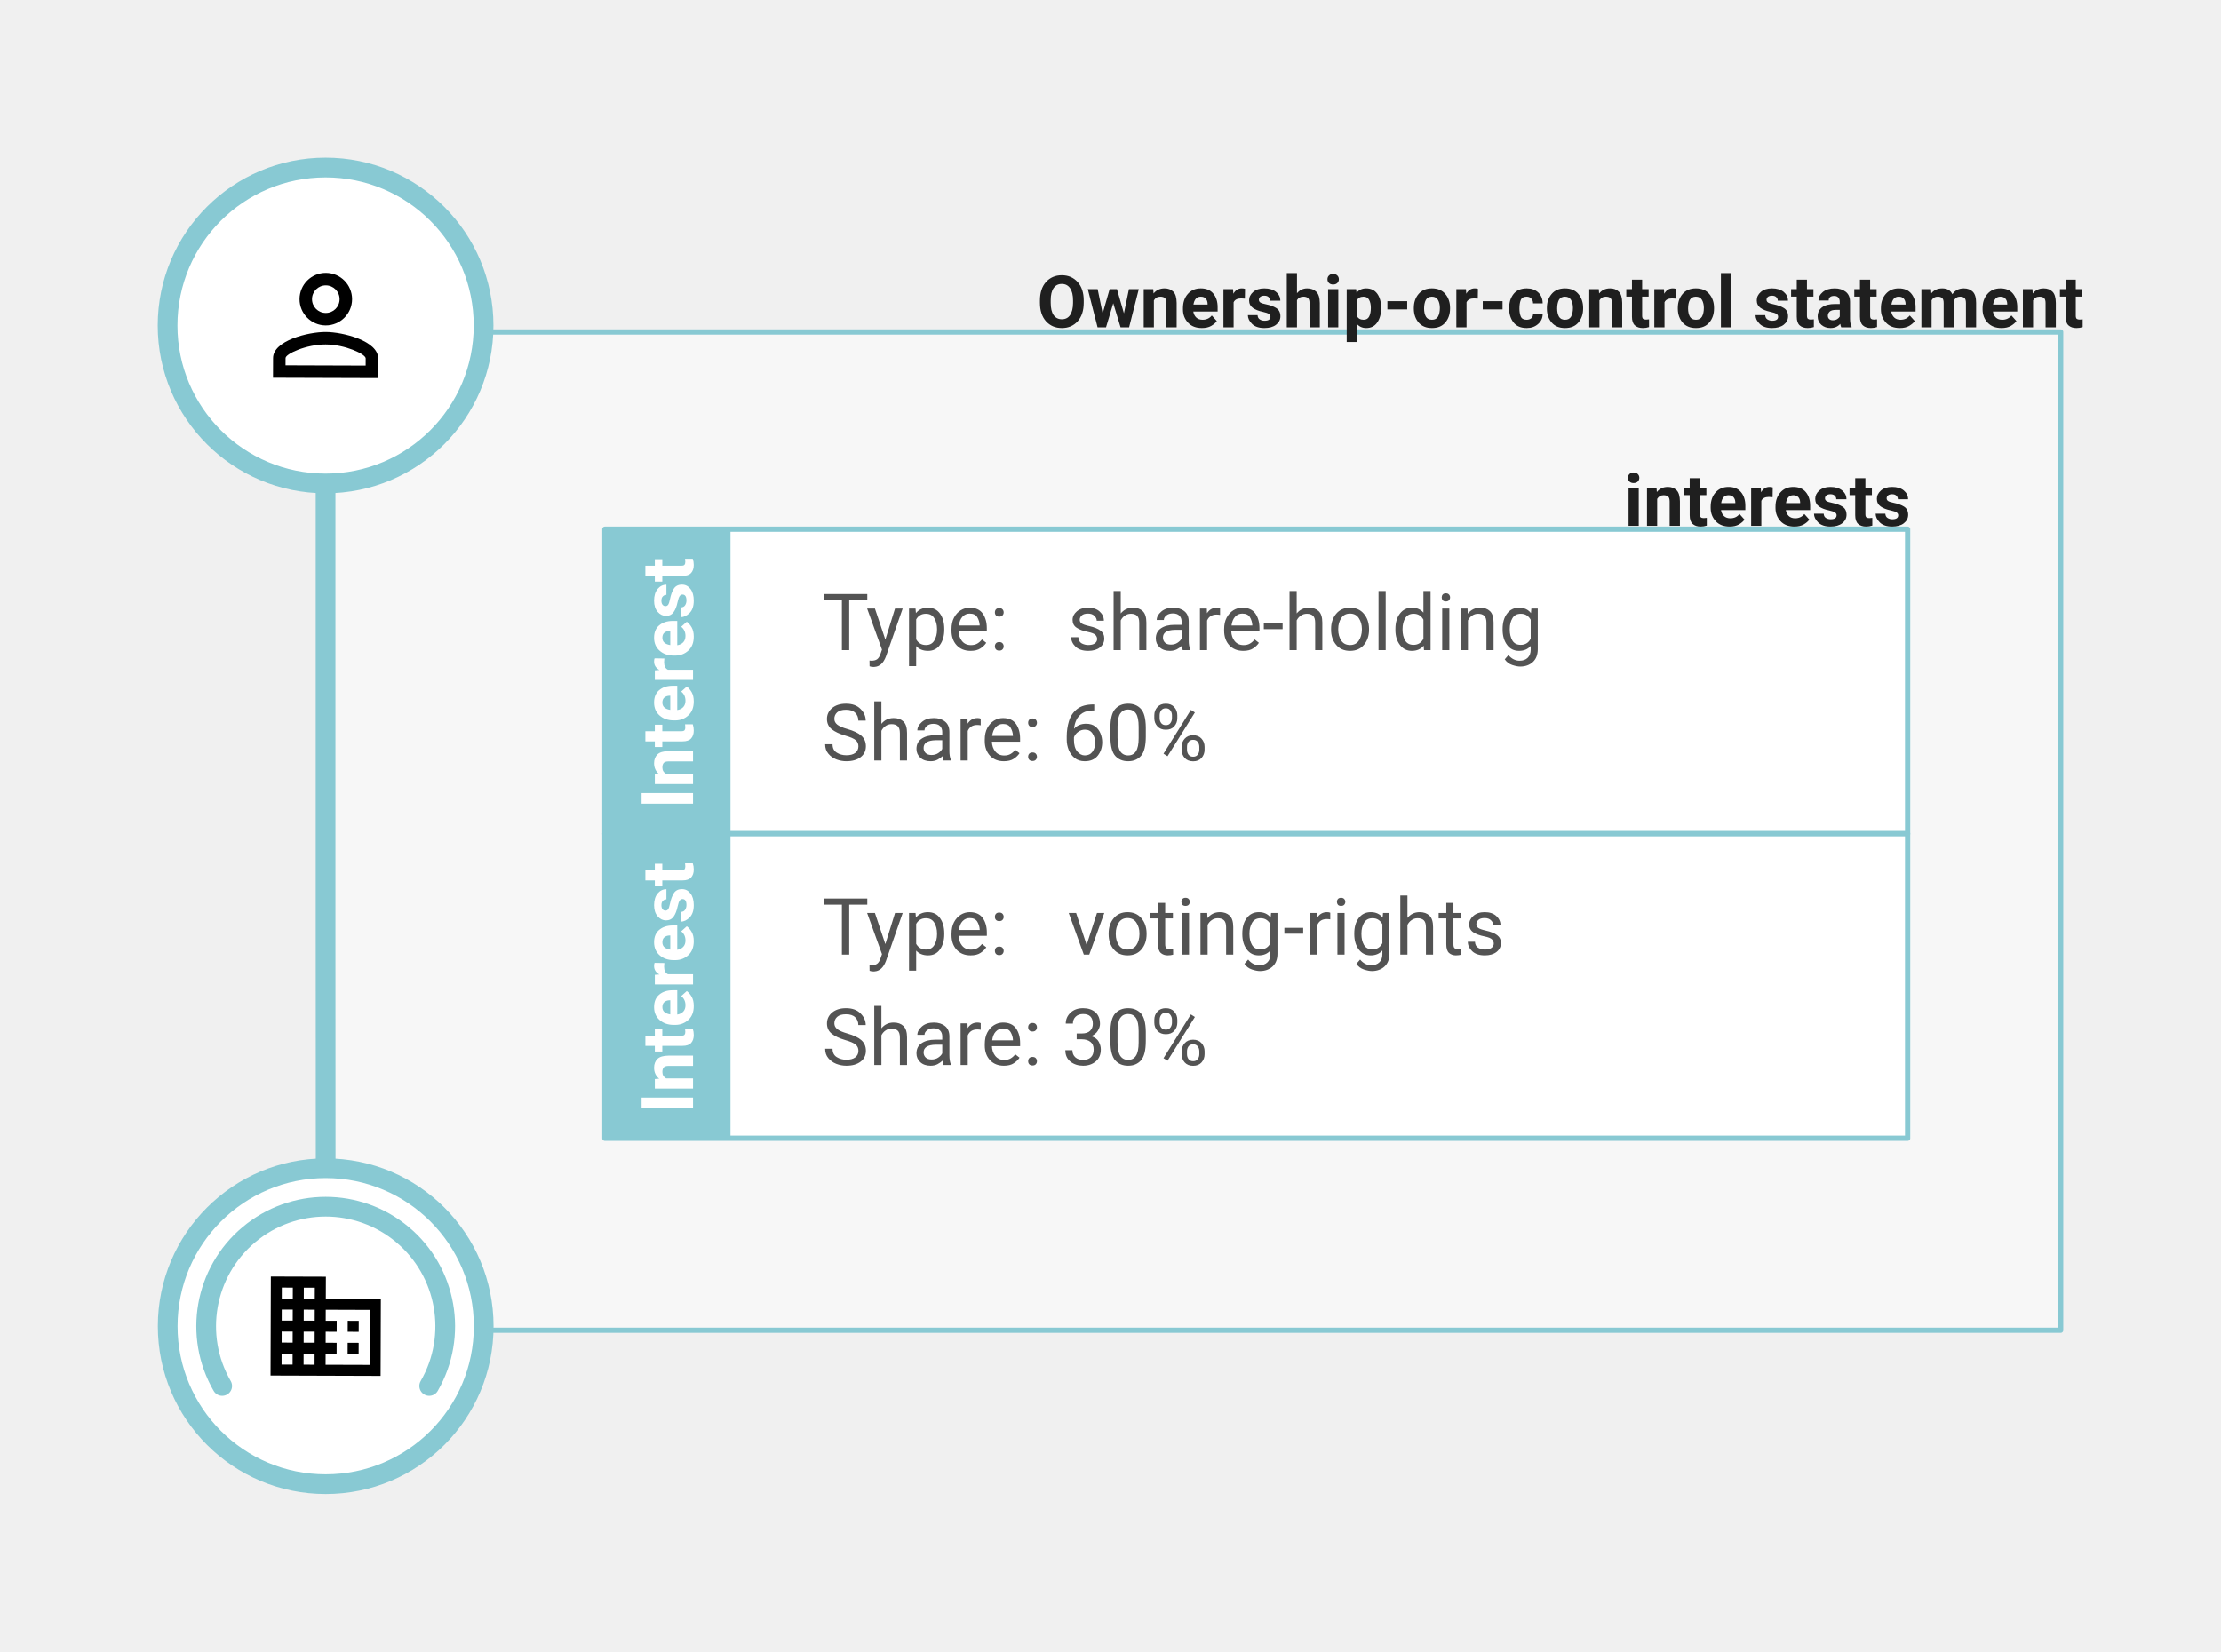
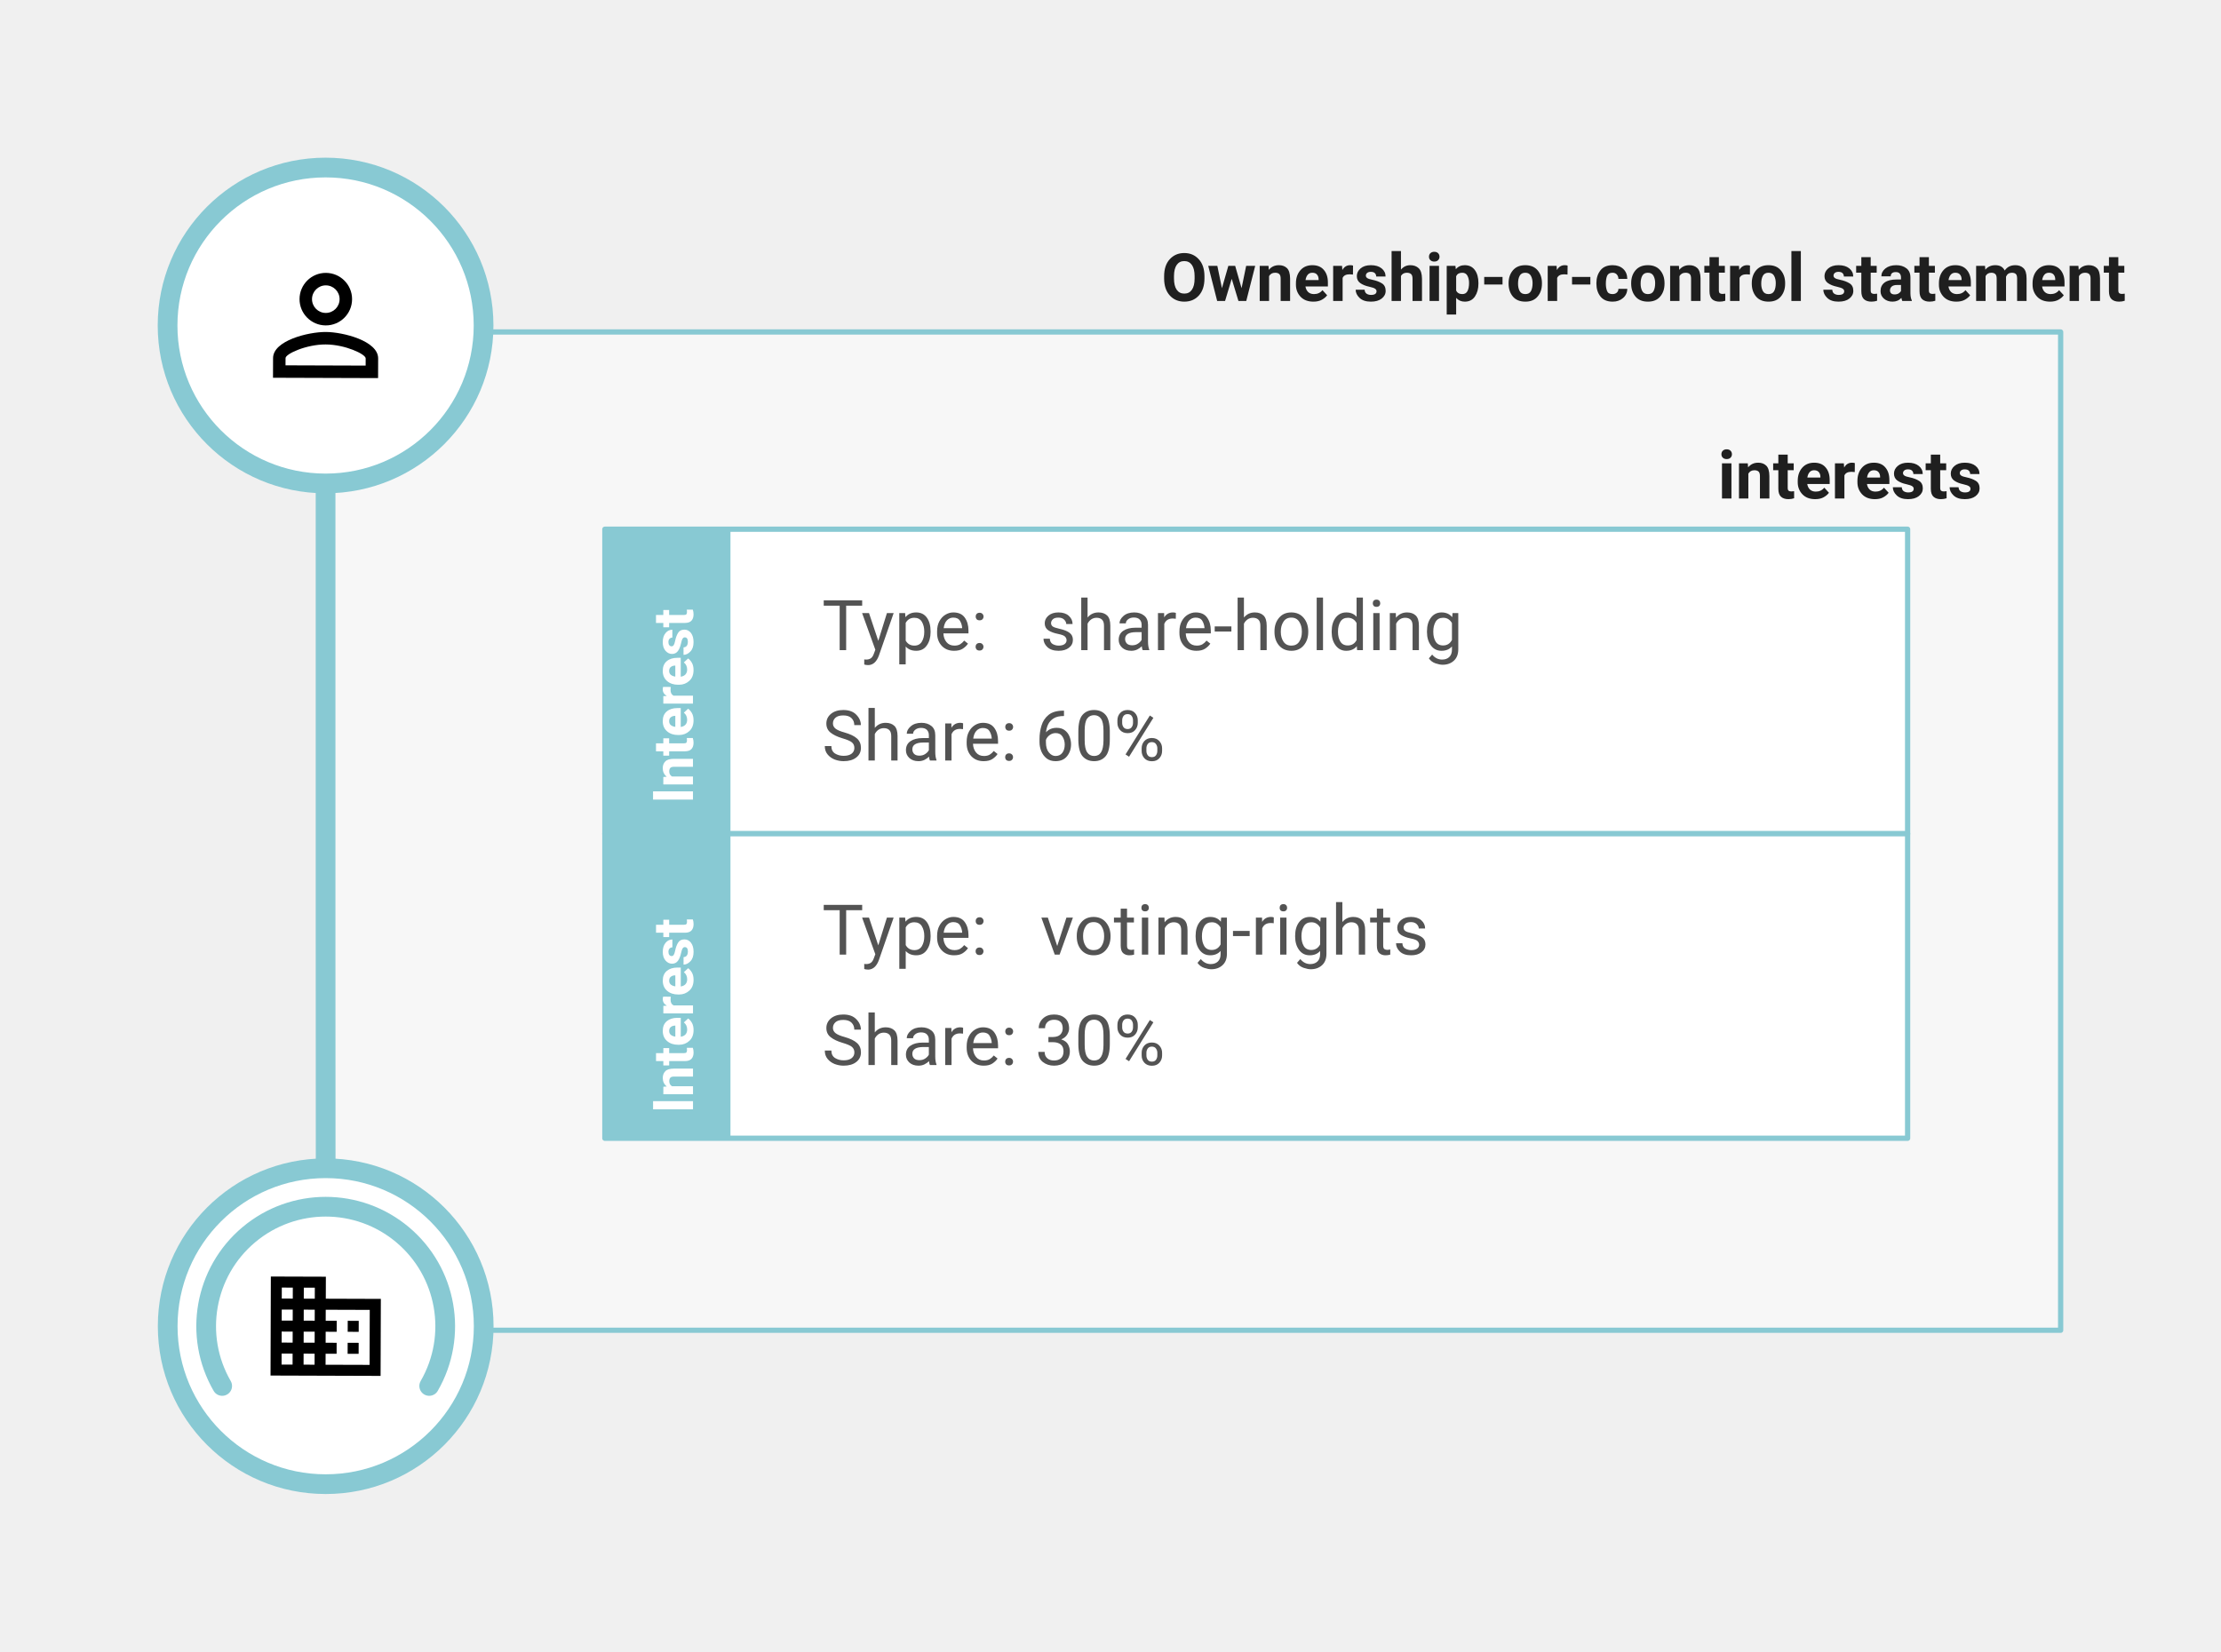
<svg xmlns="http://www.w3.org/2000/svg" id="Layer_1" data-name="Layer 1" viewBox="0 0 422.451 314.247" version="1.1" width="422.451" height="314.247">
  <defs id="defs3">
    <marker orient="auto" refY="0" refX="0" id="Arrow1Lend" style="overflow:visible">
      <path id="path4371" d="M 0,0 5,-5 -12.5,0 5,5 0,0 Z" style="fill:#00deb6;fill-opacity:1;fill-rule:evenodd;stroke:#00deb6;stroke-width:1pt;stroke-opacity:1" transform="matrix(-0.8,0,0,-0.8,-10,0)" />
    </marker>
    <marker orient="auto" refY="0" refX="0" id="Arrow1Mend" style="overflow:visible">
      <path id="path4377" d="M 0,0 5,-5 -12.5,0 5,5 0,0 Z" style="fill:#00deb6;fill-opacity:1;fill-rule:evenodd;stroke:#00deb6;stroke-width:1pt;stroke-opacity:1" transform="matrix(-0.4,0,0,-0.4,-4,0)" />
    </marker>
    <marker orient="auto" refY="0" refX="0" id="Arrow1Mstart" style="overflow:visible">
      <path id="path4374" d="M 0,0 5,-5 -12.5,0 5,5 0,0 Z" style="fill:#88c9d3;fill-opacity:1;fill-rule:evenodd;stroke:#88c9d3;stroke-width:1pt;stroke-opacity:1" transform="matrix(0.4,0,0,0.4,4,0)" />
    </marker>
    <style id="style5">.cls-1,.cls-10,.cls-11,.cls-7,.cls-8{fill:none;}.cls-1,.cls-11{stroke:#00deb6;}.cls-1,.cls-10,.cls-11,.cls-7{stroke-miterlimit:10;}.cls-2{fill:#00deb6;}.cls-3{font-size:16px;fill:#262737;}.cls-12,.cls-3{font-family:HKGrotesk-SemiBold, HK Grotesk;font-weight:700;}.cls-4{letter-spacing:-0.03em;}.cls-5{letter-spacing:-0.02em;}.cls-6{letter-spacing:0em;}.cls-7{stroke:#262737;}.cls-11,.cls-7{stroke-width:5px;}.cls-9{letter-spacing:-0.01em;}.cls-10{stroke:#e6e6e6;}.cls-12{font-size:12px;fill:gray;}.cls-13{letter-spacing:-0.03em;}.cls-14{letter-spacing:-0.01em;}.cls-15{letter-spacing:-0.02em;}.cls-16{letter-spacing:0em;}.cls-17{letter-spacing:0em;}.cls-18{letter-spacing:0em;}</style>
    <marker orient="auto" refY="0" refX="0" id="Arrow1Mstart-2" style="overflow:visible">
      <path id="path4374-0" d="M 0,0 5,-5 -12.5,0 5,5 0,0 Z" style="fill:#88c9d3;fill-opacity:1;fill-rule:evenodd;stroke:#88c9d3;stroke-width:1pt;stroke-opacity:1" transform="matrix(0.4,0,0,0.4,4,0)" />
    </marker>
    <clipPath id="p.1">
      <path style="clip-rule:evenodd" id="path3414" d="M 0,0 30,0 30,26 0,26 Z" />
    </clipPath>
    <clipPath id="p.2">
      <path style="clip-rule:evenodd" id="path3423" d="M 0,0 24,0 24,25 0,25 Z" />
    </clipPath>
    <clipPath id="p.1-3">
      <path style="clip-rule:evenodd" id="path3414-8" d="M 0,0 30,0 30,26 0,26 Z" />
    </clipPath>
    <clipPath id="p.1-3-0">
      <path style="clip-rule:evenodd" id="path3414-8-5" d="M 0,0 30,0 30,26 0,26 Z" />
    </clipPath>
    <clipPath id="p.2-5">
      <path style="clip-rule:evenodd" id="path3423-3" d="M 0,0 24,0 24,25 0,25 Z" />
    </clipPath>
    <clipPath id="p.1-9">
      <path style="clip-rule:evenodd" id="path3414-1" d="M 0,0 30,0 30,26 0,26 Z" />
    </clipPath>
    <marker orient="auto" refY="0" refX="0" id="Arrow1Mstart-2-5" style="overflow:visible">
      <path id="path4374-0-0" d="M 0,0 5,-5 -12.5,0 5,5 0,0 Z" style="fill:#00deb6;fill-opacity:1;fill-rule:evenodd;stroke:#00deb6;stroke-width:1pt;stroke-opacity:1" transform="matrix(0.4,0,0,0.4,4,0)" />
    </marker>
    <marker orient="auto" refY="0" refX="0" id="Arrow1Mstart-4" style="overflow:visible">
      <path id="path4374-9" d="M 0,0 5,-5 -12.5,0 5,5 0,0 Z" style="fill:#00deb6;fill-opacity:1;fill-rule:evenodd;stroke:#00deb6;stroke-width:1pt;stroke-opacity:1" transform="matrix(0.4,0,0,0.4,4,0)" />
    </marker>
    <marker orient="auto" refY="0" refX="0" id="Arrow1Mstart-2-9" style="overflow:visible">
      <path id="path4374-0-9" d="M 0,0 5,-5 -12.5,0 5,5 0,0 Z" style="fill:#88c9d3;fill-opacity:1;fill-rule:evenodd;stroke:#88c9d3;stroke-width:1pt;stroke-opacity:1" transform="matrix(0.4,0,0,0.4,4,0)" />
    </marker>
    <marker orient="auto" refY="0" refX="0" id="Arrow1Mstart-2-9-8" style="overflow:visible">
      <path id="path4374-0-9-9" d="M 0,0 5,-5 -12.5,0 5,5 0,0 Z" style="fill:#88c9d3;fill-opacity:1;fill-rule:evenodd;stroke:#88c9d3;stroke-width:1pt;stroke-opacity:1" transform="matrix(0.4,0,0,0.4,4,0)" />
    </marker>
  </defs>
  <rect style="fill:#f7f7f7;fill-opacity:1;stroke:#88c9d3;stroke-width:1;stroke-linecap:round;stroke-linejoin:round;stroke-miterlimit:10;stroke-dasharray:none;stroke-opacity:1" id="rect11772" width="330" height="189.927" x="61.951" y="63.161" />
  <circle class="cls-11" id="circle209-2-0-1" style="fill:#ffffff;fill-opacity:1;stroke:#88c9d3;stroke-width:3.75;stroke-linecap:round;stroke-miterlimit:8.5;stroke-dasharray:none;stroke-opacity:1" cx="61.949" cy="252.319" r="30.052" />
  <path class="cls-11" id="circle209-7-4" style="fill:none;stroke:#88c9d3;stroke-width:3.75;stroke-linecap:round;stroke-miterlimit:8.5;stroke-dasharray:none;stroke-opacity:1" d="m 42.26,263.687 a 22.735,22.735 0 0 1 5.075,-28.783 22.735,22.735 0 0 1 29.227,0 22.735,22.735 0 0 1 5.075,28.783" />
  <path class="cls-2" d="M 347.068,56.626 Z" id="path11-6" style="fill:#00deb6" />
  <path d="m 347.068,56.626 0,0 m 0,0 0,0 m 0,0 z m 0,0 z" id="path27-3" />
  <path class="cls-8" d="M 347.068,56.626 Z" id="path29-0" style="fill:none" />
  <path class="cls-8" d="M 347.068,56.626 Z" id="path41-6" style="fill:none" />
  <path d="m 347.068,56.626 z m 0,0 z m 0,0 z m 0,0 z m 0,0 z m 0,0 z m 0,0 z m 0,0 z m 0,0 z m 0,0 z m 0,0 z m 0,0 z" id="path43-0" />
  <path class="cls-10" d="m 347.068,56.626 0,0" id="path45-4" style="fill:none;stroke:#e6e6e6;stroke-miterlimit:10" />
  <path class="cls-10" d="m 347.068,56.626 0,0" id="path47-5" style="fill:none;stroke:#e6e6e6;stroke-miterlimit:10" />
  <path class="cls-10" d="m 347.068,56.626 0,0" id="path49-8" style="fill:none;stroke:#e6e6e6;stroke-miterlimit:10" />
  <path class="cls-10" d="m 347.068,56.626 0,0" id="path51-2" style="fill:none;stroke:#e6e6e6;stroke-miterlimit:10" />
  <path class="cls-10" d="m 347.068,56.626 0,0" id="path53-8" style="fill:none;stroke:#e6e6e6;stroke-miterlimit:10" />
  <path class="cls-10" d="m 347.068,56.626 0,0" id="path55-6" style="fill:none;stroke:#e6e6e6;stroke-miterlimit:10" />
  <path class="cls-10" d="m 347.068,56.626 0,0" id="path57-8" style="fill:none;stroke:#e6e6e6;stroke-miterlimit:10" />
  <path class="cls-10" d="m 347.068,56.626 0,0" id="path59-5" style="fill:none;stroke:#e6e6e6;stroke-miterlimit:10" />
  <path class="cls-10" d="m 347.068,56.626 0,0" id="path61-3" style="fill:none;stroke:#e6e6e6;stroke-miterlimit:10" />
  <path class="cls-10" d="m 347.068,56.626 0,0" id="path63-4" style="fill:none;stroke:#e6e6e6;stroke-miterlimit:10" />
  <path class="cls-10" d="m 347.068,56.626 0,0" id="path65-0" style="fill:none;stroke:#e6e6e6;stroke-miterlimit:10" />
  <path class="cls-10" d="m 347.068,56.626 0,0" id="path67-1" style="fill:none;stroke:#e6e6e6;stroke-miterlimit:10" />
  <path class="cls-10" d="m 347.068,56.626 0,0" id="path69-7" style="fill:none;stroke:#e6e6e6;stroke-miterlimit:10" />
  <path class="cls-10" d="m 347.068,56.626 0,0" id="path71-7" style="fill:none;stroke:#e6e6e6;stroke-miterlimit:10" />
  <path class="cls-10" d="m 347.068,56.626 0,0" id="path73-8" style="fill:none;stroke:#e6e6e6;stroke-miterlimit:10" />
  <path class="cls-10" d="m 347.068,56.626 0,0" id="path75-0" style="fill:none;stroke:#e6e6e6;stroke-miterlimit:10" />
  <path class="cls-10" d="m 347.068,56.626 0,0" id="path77-8" style="fill:none;stroke:#e6e6e6;stroke-miterlimit:10" />
  <path class="cls-11" d="m 347.068,56.626 0,0" id="path79-9" style="fill:none;stroke:#00deb6;stroke-width:5px;stroke-miterlimit:10" />
  <path class="cls-11" d="m 347.068,56.626 0,0" id="path85-7" style="fill:none;stroke:#00deb6;stroke-width:5px;stroke-miterlimit:10" />
  <path class="cls-11" d="m 347.068,56.626 0,0" id="path87-8" style="fill:none;stroke:#00deb6;stroke-width:5px;stroke-miterlimit:10" />
  <path class="cls-11" d="m 347.068,56.626 0,0" id="path89-3" style="fill:none;stroke:#00deb6;stroke-width:5px;stroke-miterlimit:10" />
  <path class="cls-11" d="m 347.068,56.626 0,0" id="path91-9" style="fill:none;stroke:#00deb6;stroke-width:5px;stroke-miterlimit:10" />
  <path class="cls-11" d="m 347.068,56.626 0,0" id="path93-7" style="fill:none;stroke:#00deb6;stroke-width:5px;stroke-miterlimit:10" />
  <path class="cls-11" d="m 347.068,56.626 0,0" id="path95-2" style="fill:none;stroke:#00deb6;stroke-width:5px;stroke-miterlimit:10" />
  <path class="cls-10" d="m 347.068,56.626 0,0" id="path97-5" style="fill:none;stroke:#e6e6e6;stroke-miterlimit:10" />
  <path class="cls-10" d="m 347.068,56.626 0,0" id="path99-0" style="fill:none;stroke:#e6e6e6;stroke-miterlimit:10" />
  <path class="cls-10" d="m 347.068,56.626 0,0" id="path101-2" style="fill:none;stroke:#e6e6e6;stroke-miterlimit:10" />
  <path class="cls-10" d="m 347.068,56.626 0,0" id="path103-4" style="fill:none;stroke:#e6e6e6;stroke-miterlimit:10" />
  <path class="cls-10" d="m 347.068,56.626 0,0" id="path105-8" style="fill:none;stroke:#e6e6e6;stroke-miterlimit:10" />
  <path class="cls-10" d="m 347.068,56.626 0,0" id="path107-0" style="fill:none;stroke:#e6e6e6;stroke-miterlimit:10" />
  <path class="cls-10" d="m 347.068,56.626 0,0" id="path109-6" style="fill:none;stroke:#e6e6e6;stroke-miterlimit:10" />
  <path class="cls-10" d="m 347.068,56.626 0,0" id="path111-2" style="fill:none;stroke:#e6e6e6;stroke-miterlimit:10" />
  <path class="cls-10" d="m 347.068,56.626 0,0" id="path113-6" style="fill:none;stroke:#e6e6e6;stroke-miterlimit:10" />
  <path class="cls-10" d="m 347.068,56.626 0,0" id="path115-5" style="fill:none;stroke:#e6e6e6;stroke-miterlimit:10" />
  <path class="cls-10" d="m 347.068,56.626 0,0" id="path117-6" style="fill:none;stroke:#e6e6e6;stroke-miterlimit:10" />
  <path class="cls-10" d="m 347.068,56.626 0,0" id="path119-6" style="fill:none;stroke:#e6e6e6;stroke-miterlimit:10" />
  <path class="cls-2" d="M 347.068,56.626 Z" id="path171-1" style="fill:#00deb6" />
  <path class="cls-2" d="M 347.068,56.626 Z" id="path197-3" style="fill:#00deb6" />
  <path class="cls-8" d="M 347.068,56.626 Z" id="path211-2" style="fill:none" />
  <path d="m 347.068,56.626 z m 0,0 z m 0,0 z m 0,0 z m 0,0 z m 0,0 z m 0,0 z m 0,0 z m 0,0 z m 0,0 z m 0,0 z m 0,0 z" id="path213-9" />
  <path id="path4516" d="m 61.97,247.087 0.013,-4.186 -10.466,-0.034 -0.059,18.838 20.932,0.068 0.048,-14.652 z m -6.32,12.539 -2.093,-0.007 0.006,-2.093 2.093,0.007 z m 0.013,-4.186 -2.093,-0.007 0.006,-2.093 2.093,0.007 z m 0.013,-4.186 -2.093,-0.007 0.006,-2.093 2.093,0.007 z m 0.013,-4.186 -2.093,-0.007 0.006,-2.093 2.093,0.007 z m 4.146,12.573 -2.093,-0.006 0.006,-2.095 2.093,0.007 z m 0.013,-4.186 -2.093,-0.006 0.006,-2.093 2.093,0.007 z m 0.013,-4.186 -2.093,-0.006 0.006,-2.093 2.093,0.007 z m 0.013,-4.186 -2.093,-0.006 0.007,-2.093 2.093,0.007 z m 10.426,12.593 -8.373,-0.025 0.006,-2.093 2.093,0.007 0.006,-2.093 -2.093,-0.006 0.006,-2.093 2.093,0.007 0.006,-2.093 -2.093,-0.006 0.006,-2.093 8.373,0.028 z m -2.066,-8.38 -2.093,-0.006 -0.007,2.093 2.093,0.007 z m -0.013,4.186 -2.093,-0.006 -0.007,2.093 2.093,0.007 z" />
  <circle class="cls-11" id="circle209-2-0-1-7" style="fill:#ffffff;fill-opacity:1;stroke:#88c9d3;stroke-width:3.75;stroke-linecap:round;stroke-miterlimit:8.5;stroke-dasharray:none;stroke-opacity:1" cx="61.927" cy="61.927" r="30.052" />
  <path style="fill:none;fill-rule:evenodd;stroke:#88c9d3;stroke-width:3.75;stroke-linecap:butt;stroke-linejoin:miter;stroke-miterlimit:8.5;stroke-dasharray:none;stroke-opacity:1" d="m 61.927,91.979 1.2e-5,85.868 0.016,44.42" id="path12354-2-8-1" />
  <path id="path5743" d="m 61.979,54.292 a 2.623,2.623 0 1 1 -2.632,2.614 2.623,2.623 0 0 1 2.632,-2.614 m -0.036,11.242 c 3.71,0.012 7.614,1.849 7.611,2.648 l -0.005,1.374 -15.24,-0.05 0.005,-1.374 c 0,-0.799 3.918,-2.611 7.629,-2.598 m 0.044,-13.616 a 4.997,4.997 0 1 0 4.981,5.013 4.995,4.995 0 0 0 -4.981,-5.013 z m -0.036,11.242 c -3.335,-0.011 -9.999,1.641 -10.011,4.964 l -0.012,3.747 19.986,0.064 0.013,-3.747 c 0.011,-3.322 -6.641,-5.017 -9.976,-5.028 z" />
  <g id="g9888" transform="translate(-9.746174,22.75386)">
    <rect y="77.933" x="124.796" height="57.937" width="247.794" id="rect11772-8" style="fill:#ffffff;fill-opacity:1;stroke:#88c9d3;stroke-width:1;stroke-linecap:round;stroke-linejoin:round;stroke-miterlimit:10;stroke-dasharray:none;stroke-opacity:1" />
    <rect y="77.933" x="124.796" height="57.937" width="23.89" id="rect9705" style="color:#000000;clip-rule:nonzero;display:inline;overflow:visible;visibility:visible;opacity:1;isolation:auto;mix-blend-mode:normal;color-interpolation:sRGB;color-interpolation-filters:linearRGB;solid-color:#000000;solid-opacity:1;fill:#88c9d3;fill-opacity:1;fill-rule:nonzero;stroke:none;stroke-width:1;stroke-linecap:round;stroke-linejoin:miter;stroke-miterlimit:10;stroke-dasharray:none;stroke-dashoffset:0;stroke-opacity:1;color-rendering:auto;image-rendering:auto;shape-rendering:auto;text-rendering:auto;enable-background:accumulate" />
-     <text transform="matrix(0,-1,1,0,0,0)" y="141.558" x="-142.152" style="font-style:normal;font-variant:normal;font-weight:bold;font-stretch:normal;font-size:13.75px;line-height:125%;font-family:Roboto;-inkscape-font-specification:'Roboto, Bold';text-align:start;writing-mode:lr-tb;text-anchor:start;fill:#ffffff;fill-opacity:1" id="text31" class="cls-3">
-       <tspan style="font-style:normal;font-variant:normal;font-weight:bold;font-stretch:normal;font-size:13.75px;line-height:125%;font-family:Roboto;-inkscape-font-specification:'Roboto, Bold';text-align:start;writing-mode:lr-tb;text-anchor:start;fill:#ffffff;fill-opacity:1" id="tspan35" y="141.558" x="-131.152">Interest</tspan>
+     <text transform="rotate(-90)" y="141.558" x="-141.153" style="font-style:normal;font-variant:normal;font-weight:bold;font-stretch:normal;font-size:10.667px;line-height:0%;font-family:Roboto;-inkscape-font-specification:'Roboto, Bold';font-variant-ligatures:normal;font-variant-caps:normal;font-variant-numeric:normal;font-feature-settings:normal;text-align:start;writing-mode:lr-tb;text-anchor:start;fill:#ffffff;fill-opacity:1" id="text31" class="cls-3">
+       <tspan style="font-style:normal;font-variant:normal;font-weight:bold;font-stretch:normal;font-size:10.667px;line-height:125%;font-family:Roboto;-inkscape-font-specification:'Roboto, Bold';font-variant-ligatures:normal;font-variant-caps:normal;font-variant-numeric:normal;font-feature-settings:normal;text-align:start;writing-mode:lr-tb;text-anchor:start;fill:#ffffff;fill-opacity:1" id="tspan35" y="141.558" x="-130.153">Interest</tspan>
    </text>
-     <text id="text14691" y="100.934" x="166.099" style="font-style:normal;font-variant:normal;font-weight:normal;font-stretch:normal;font-size:15px;line-height:140%;font-family:Roboto;-inkscape-font-specification:'Roboto, Normal';text-align:start;letter-spacing:0px;word-spacing:0px;writing-mode:lr-tb;text-anchor:start;fill:#535353;fill-opacity:1;stroke:none;stroke-width:1px;stroke-linecap:butt;stroke-linejoin:miter;stroke-opacity:1" xml:space="preserve">
-       <tspan id="tspan9721" style="color:#000000;font-style:normal;font-variant:normal;font-weight:normal;font-stretch:normal;font-size:15px;line-height:140%;font-family:Roboto;-inkscape-font-specification:'Roboto, Normal';text-align:start;writing-mode:lr-tb;text-anchor:start;clip-rule:nonzero;display:inline;overflow:visible;visibility:visible;opacity:1;isolation:auto;mix-blend-mode:normal;color-interpolation:sRGB;color-interpolation-filters:linearRGB;solid-color:#000000;solid-opacity:1;fill:#535353;fill-opacity:1;fill-rule:nonzero;stroke:none;stroke-width:1px;stroke-linecap:butt;stroke-linejoin:miter;stroke-miterlimit:4;stroke-dasharray:none;stroke-dashoffset:0;stroke-opacity:1;color-rendering:auto;image-rendering:auto;shape-rendering:auto;text-rendering:auto;enable-background:accumulate" y="100.934" x="166.099">Type:   share-holding</tspan>
-       <tspan id="tspan9725" style="color:#000000;font-style:normal;font-variant:normal;font-weight:normal;font-stretch:normal;font-size:15px;line-height:140%;font-family:Roboto;-inkscape-font-specification:'Roboto, Normal';text-align:start;writing-mode:lr-tb;text-anchor:start;clip-rule:nonzero;display:inline;overflow:visible;visibility:visible;opacity:1;isolation:auto;mix-blend-mode:normal;color-interpolation:sRGB;color-interpolation-filters:linearRGB;solid-color:#000000;solid-opacity:1;fill:#535353;fill-opacity:1;fill-rule:nonzero;stroke:none;stroke-width:1px;stroke-linecap:butt;stroke-linejoin:miter;stroke-miterlimit:4;stroke-dasharray:none;stroke-dashoffset:0;stroke-opacity:1;color-rendering:auto;image-rendering:auto;shape-rendering:auto;text-rendering:auto;enable-background:accumulate" y="121.934" x="166.099">Share: 60%</tspan>
+     <text id="text14691" y="100.934" x="166.099" style="font-style:normal;font-variant:normal;font-weight:normal;font-stretch:normal;line-height:0%;font-family:Roboto;-inkscape-font-specification:'Roboto, Normal';text-align:start;letter-spacing:0px;word-spacing:0px;writing-mode:lr;text-anchor:start;fill:#535353;fill-opacity:1;stroke:none;stroke-width:1px;stroke-linecap:butt;stroke-linejoin:miter;stroke-opacity:1;font-size:13.333px;font-variant-ligatures:normal;font-variant-caps:normal;font-variant-numeric:normal;font-feature-settings:normal;" xml:space="preserve">
+       <tspan id="tspan9721" style="color:#000000;font-style:normal;font-variant:normal;font-weight:normal;font-stretch:normal;font-size:13.333px;line-height:140%;font-family:Roboto;-inkscape-font-specification:'Roboto, Normal';text-align:start;writing-mode:lr;text-anchor:start;clip-rule:nonzero;display:inline;overflow:visible;visibility:visible;opacity:1;isolation:auto;mix-blend-mode:normal;color-interpolation:sRGB;color-interpolation-filters:linearRGB;solid-color:#000000;solid-opacity:1;fill:#535353;fill-opacity:1;fill-rule:nonzero;stroke:none;stroke-width:1px;stroke-linecap:butt;stroke-linejoin:miter;stroke-miterlimit:4;stroke-dasharray:none;stroke-dashoffset:0;stroke-opacity:1;color-rendering:auto;image-rendering:auto;shape-rendering:auto;text-rendering:auto;enable-background:accumulate;font-variant-ligatures:normal;font-variant-caps:normal;font-variant-numeric:normal;font-feature-settings:normal;" y="100.934" x="166.099">Type:   share-holding</tspan>
+       <tspan id="tspan9725" style="color:#000000;font-style:normal;font-variant:normal;font-weight:normal;font-stretch:normal;font-size:13.333px;line-height:140%;font-family:Roboto;-inkscape-font-specification:'Roboto, Normal';text-align:start;writing-mode:lr;text-anchor:start;clip-rule:nonzero;display:inline;overflow:visible;visibility:visible;opacity:1;isolation:auto;mix-blend-mode:normal;color-interpolation:sRGB;color-interpolation-filters:linearRGB;solid-color:#000000;solid-opacity:1;fill:#535353;fill-opacity:1;fill-rule:nonzero;stroke:none;stroke-width:1px;stroke-linecap:butt;stroke-linejoin:miter;stroke-miterlimit:4;stroke-dasharray:none;stroke-dashoffset:0;stroke-opacity:1;color-rendering:auto;image-rendering:auto;shape-rendering:auto;text-rendering:auto;enable-background:accumulate;font-variant-ligatures:normal;font-variant-caps:normal;font-variant-numeric:normal;font-feature-settings:normal;" y="121.934" x="166.099">Share: 60%</tspan>
    </text>
  </g>
-   <text class="cls-3" id="text31-0" style="font-style:normal;font-variant:normal;font-weight:bold;font-stretch:normal;font-size:13.75px;line-height:125%;font-family:Roboto;-inkscape-font-specification:'Roboto, Bold';text-align:start;writing-mode:lr-tb;text-anchor:start;fill:#ffffff;fill-opacity:1" x="297.908" y="100.046">
-     <tspan x="308.908" y="100.046" id="tspan35-6" style="font-style:normal;font-variant:normal;font-weight:bold;font-stretch:normal;font-size:13.75px;line-height:125%;font-family:Roboto;-inkscape-font-specification:'Roboto, Bold';text-align:start;writing-mode:lr-tb;text-anchor:start;fill:#1f1f1f;fill-opacity:1">interests</tspan>
+   <text class="cls-3" id="text31-0" style="font-style:normal;font-variant:normal;font-weight:bold;font-stretch:normal;font-size:12.667px;line-height:0%;font-family:Roboto;-inkscape-font-specification:'Roboto, Bold';text-align:end;writing-mode:lr;text-anchor:end;fill:#ffffff;fill-opacity:1;font-variant-ligatures:normal;font-variant-caps:normal;font-variant-numeric:normal;font-feature-settings:normal;" x="433.696" y="94.846">
+     <tspan x="377.007" y="94.846" id="tspan35-6" style="font-style:normal;font-variant:normal;font-weight:bold;font-stretch:normal;font-size:12.667px;line-height:125%;font-family:Roboto;-inkscape-font-specification:'Roboto, Bold';text-align:end;writing-mode:lr;text-anchor:end;fill:#1f1f1f;fill-opacity:1;font-variant-ligatures:normal;font-variant-caps:normal;font-variant-numeric:normal;font-feature-settings:normal;">interests</tspan>
  </text>
-   <text id="text9873" y="62.268" x="197.225" style="font-style:normal;font-variant:normal;font-weight:bold;font-stretch:normal;font-size:13.75px;line-height:120%;font-family:Roboto;-inkscape-font-specification:'Roboto, Bold';text-align:start;letter-spacing:0px;word-spacing:0px;writing-mode:lr-tb;text-anchor:start;fill:#1f1f1f;fill-opacity:1;stroke:none;stroke-width:1px;stroke-linecap:butt;stroke-linejoin:miter;stroke-opacity:1" xml:space="preserve">
-     <tspan y="62.268" x="197.225" id="tspan9875">Ownership-or-control statement</tspan>
+   <text id="text9873" y="57.268" x="413.837" style="font-style:normal;font-variant:normal;font-weight:bold;font-stretch:normal;line-height:0%;font-family:Roboto;-inkscape-font-specification:'Roboto, Bold';text-align:end;letter-spacing:0px;word-spacing:0px;writing-mode:lr;text-anchor:end;fill:#1f1f1f;fill-opacity:1;stroke:none;stroke-width:1px;stroke-linecap:butt;stroke-linejoin:miter;stroke-opacity:1;font-size:12.667px;font-variant-ligatures:normal;font-variant-caps:normal;font-variant-numeric:normal;font-feature-settings:normal;" xml:space="preserve">
+     <tspan y="57.268" x="413.837" id="tspan9875" style="font-size:12.667px;line-height:1.2;text-align:end;text-anchor:end;-inkscape-font-specification:'Roboto, Bold';font-family:Roboto;font-weight:bold;font-style:normal;font-stretch:normal;font-variant:normal;writing-mode:lr;font-variant-ligatures:normal;font-variant-caps:normal;font-variant-numeric:normal;font-feature-settings:normal;">Ownership-or-control statement</tspan>
  </text>
  <g id="g9727-0" transform="translate(-146.2801,-163.9225)">
    <rect y="322.547" x="261.33" height="57.937" width="247.794" id="rect11772-8-5" style="fill:#ffffff;fill-opacity:1;stroke:#88c9d3;stroke-width:1;stroke-linecap:round;stroke-linejoin:round;stroke-miterlimit:10;stroke-dasharray:none;stroke-opacity:1" />
    <rect y="322.547" x="261.33" height="57.937" width="23.89" id="rect9705-6" style="color:#000000;clip-rule:nonzero;display:inline;overflow:visible;visibility:visible;opacity:1;isolation:auto;mix-blend-mode:normal;color-interpolation:sRGB;color-interpolation-filters:linearRGB;solid-color:#000000;solid-opacity:1;fill:#88c9d3;fill-opacity:1;fill-rule:nonzero;stroke:none;stroke-width:1;stroke-linecap:round;stroke-linejoin:miter;stroke-miterlimit:10;stroke-dasharray:none;stroke-dashoffset:0;stroke-opacity:1;color-rendering:auto;image-rendering:auto;shape-rendering:auto;text-rendering:auto;enable-background:accumulate" />
-     <text transform="matrix(0,-1,1,0,0,0)" y="278.092" x="-386.766" style="font-style:normal;font-variant:normal;font-weight:bold;font-stretch:normal;font-size:13.75px;line-height:125%;font-family:Roboto;-inkscape-font-specification:'Roboto, Bold';text-align:start;writing-mode:lr-tb;text-anchor:start;fill:#ffffff;fill-opacity:1" id="text31-7" class="cls-3">
-       <tspan style="font-style:normal;font-variant:normal;font-weight:bold;font-stretch:normal;font-size:13.75px;line-height:125%;font-family:Roboto;-inkscape-font-specification:'Roboto, Bold';text-align:start;writing-mode:lr-tb;text-anchor:start;fill:#ffffff;fill-opacity:1" id="tspan35-7" y="278.092" x="-375.766">Interest</tspan>
+     <text transform="rotate(-90)" y="278.092" x="-386.766" style="font-style:normal;font-variant:normal;font-weight:bold;font-stretch:normal;font-size:10.667px;line-height:0%;font-family:Roboto;-inkscape-font-specification:'Roboto, Bold';text-align:start;writing-mode:lr;text-anchor:start;fill:#ffffff;fill-opacity:1;font-variant-ligatures:normal;font-variant-caps:normal;font-variant-numeric:normal;font-feature-settings:normal;" id="text31-7" class="cls-3">
+       <tspan style="font-style:normal;font-variant:normal;font-weight:bold;font-stretch:normal;font-size:10.667px;line-height:125%;font-family:Roboto;-inkscape-font-specification:'Roboto, Bold';text-align:start;writing-mode:lr;text-anchor:start;fill:#ffffff;fill-opacity:1;font-variant-ligatures:normal;font-variant-caps:normal;font-variant-numeric:normal;font-feature-settings:normal;" id="tspan35-7" y="278.092" x="-375.766">Interest</tspan>
    </text>
-     <text id="text14691-4" y="345.547" x="302.633" style="font-style:normal;font-variant:normal;font-weight:normal;font-stretch:normal;font-size:15px;line-height:140%;font-family:Roboto;-inkscape-font-specification:'Roboto, Normal';text-align:start;letter-spacing:0px;word-spacing:0px;writing-mode:lr-tb;text-anchor:start;fill:#535353;fill-opacity:1;stroke:none;stroke-width:1px;stroke-linecap:butt;stroke-linejoin:miter;stroke-opacity:1" xml:space="preserve">
-       <tspan id="tspan9721-0" style="color:#000000;font-style:normal;font-variant:normal;font-weight:normal;font-stretch:normal;font-size:15px;line-height:140%;font-family:Roboto;-inkscape-font-specification:'Roboto, Normal';text-align:start;writing-mode:lr-tb;text-anchor:start;clip-rule:nonzero;display:inline;overflow:visible;visibility:visible;opacity:1;isolation:auto;mix-blend-mode:normal;color-interpolation:sRGB;color-interpolation-filters:linearRGB;solid-color:#000000;solid-opacity:1;fill:#535353;fill-opacity:1;fill-rule:nonzero;stroke:none;stroke-width:1px;stroke-linecap:butt;stroke-linejoin:miter;stroke-miterlimit:4;stroke-dasharray:none;stroke-dashoffset:0;stroke-opacity:1;color-rendering:auto;image-rendering:auto;shape-rendering:auto;text-rendering:auto;enable-background:accumulate" y="345.547" x="302.633">Type:   voting-rights</tspan>
-       <tspan id="tspan9725-6" style="color:#000000;font-style:normal;font-variant:normal;font-weight:normal;font-stretch:normal;font-size:15px;line-height:140%;font-family:Roboto;-inkscape-font-specification:'Roboto, Normal';text-align:start;writing-mode:lr-tb;text-anchor:start;clip-rule:nonzero;display:inline;overflow:visible;visibility:visible;opacity:1;isolation:auto;mix-blend-mode:normal;color-interpolation:sRGB;color-interpolation-filters:linearRGB;solid-color:#000000;solid-opacity:1;fill:#535353;fill-opacity:1;fill-rule:nonzero;stroke:none;stroke-width:1px;stroke-linecap:butt;stroke-linejoin:miter;stroke-miterlimit:4;stroke-dasharray:none;stroke-dashoffset:0;stroke-opacity:1;color-rendering:auto;image-rendering:auto;shape-rendering:auto;text-rendering:auto;enable-background:accumulate" y="366.547" x="302.633">Share: 30%</tspan>
+     <text id="text14691-4" y="345.547" x="302.633" style="font-style:normal;font-variant:normal;font-weight:normal;font-stretch:normal;line-height:0%;font-family:Roboto;-inkscape-font-specification:'Roboto, Normal';text-align:start;letter-spacing:0px;word-spacing:0px;writing-mode:lr;text-anchor:start;fill:#535353;fill-opacity:1;stroke:none;stroke-width:1px;stroke-linecap:butt;stroke-linejoin:miter;stroke-opacity:1;font-size:13.333px;font-variant-ligatures:normal;font-variant-caps:normal;font-variant-numeric:normal;font-feature-settings:normal;" xml:space="preserve">
+       <tspan id="tspan9721-0" style="color:#000000;font-style:normal;font-variant:normal;font-weight:normal;font-stretch:normal;font-size:13.333px;line-height:140%;font-family:Roboto;-inkscape-font-specification:'Roboto, Normal';text-align:start;writing-mode:lr;text-anchor:start;clip-rule:nonzero;display:inline;overflow:visible;visibility:visible;opacity:1;isolation:auto;mix-blend-mode:normal;color-interpolation:sRGB;color-interpolation-filters:linearRGB;solid-color:#000000;solid-opacity:1;fill:#535353;fill-opacity:1;fill-rule:nonzero;stroke:none;stroke-width:1px;stroke-linecap:butt;stroke-linejoin:miter;stroke-miterlimit:4;stroke-dasharray:none;stroke-dashoffset:0;stroke-opacity:1;color-rendering:auto;image-rendering:auto;shape-rendering:auto;text-rendering:auto;enable-background:accumulate;font-variant-ligatures:normal;font-variant-caps:normal;font-variant-numeric:normal;font-feature-settings:normal;" y="345.547" x="302.633">Type:   voting-rights</tspan>
+       <tspan id="tspan9725-6" style="color:#000000;font-style:normal;font-variant:normal;font-weight:normal;font-stretch:normal;font-size:13.333px;line-height:140%;font-family:Roboto;-inkscape-font-specification:'Roboto, Normal';text-align:start;writing-mode:lr;text-anchor:start;clip-rule:nonzero;display:inline;overflow:visible;visibility:visible;opacity:1;isolation:auto;mix-blend-mode:normal;color-interpolation:sRGB;color-interpolation-filters:linearRGB;solid-color:#000000;solid-opacity:1;fill:#535353;fill-opacity:1;fill-rule:nonzero;stroke:none;stroke-width:1px;stroke-linecap:butt;stroke-linejoin:miter;stroke-miterlimit:4;stroke-dasharray:none;stroke-dashoffset:0;stroke-opacity:1;color-rendering:auto;image-rendering:auto;shape-rendering:auto;text-rendering:auto;enable-background:accumulate;font-variant-ligatures:normal;font-variant-caps:normal;font-variant-numeric:normal;font-feature-settings:normal;" y="366.547" x="302.633">Share: 30%</tspan>
    </text>
  </g>
</svg>
